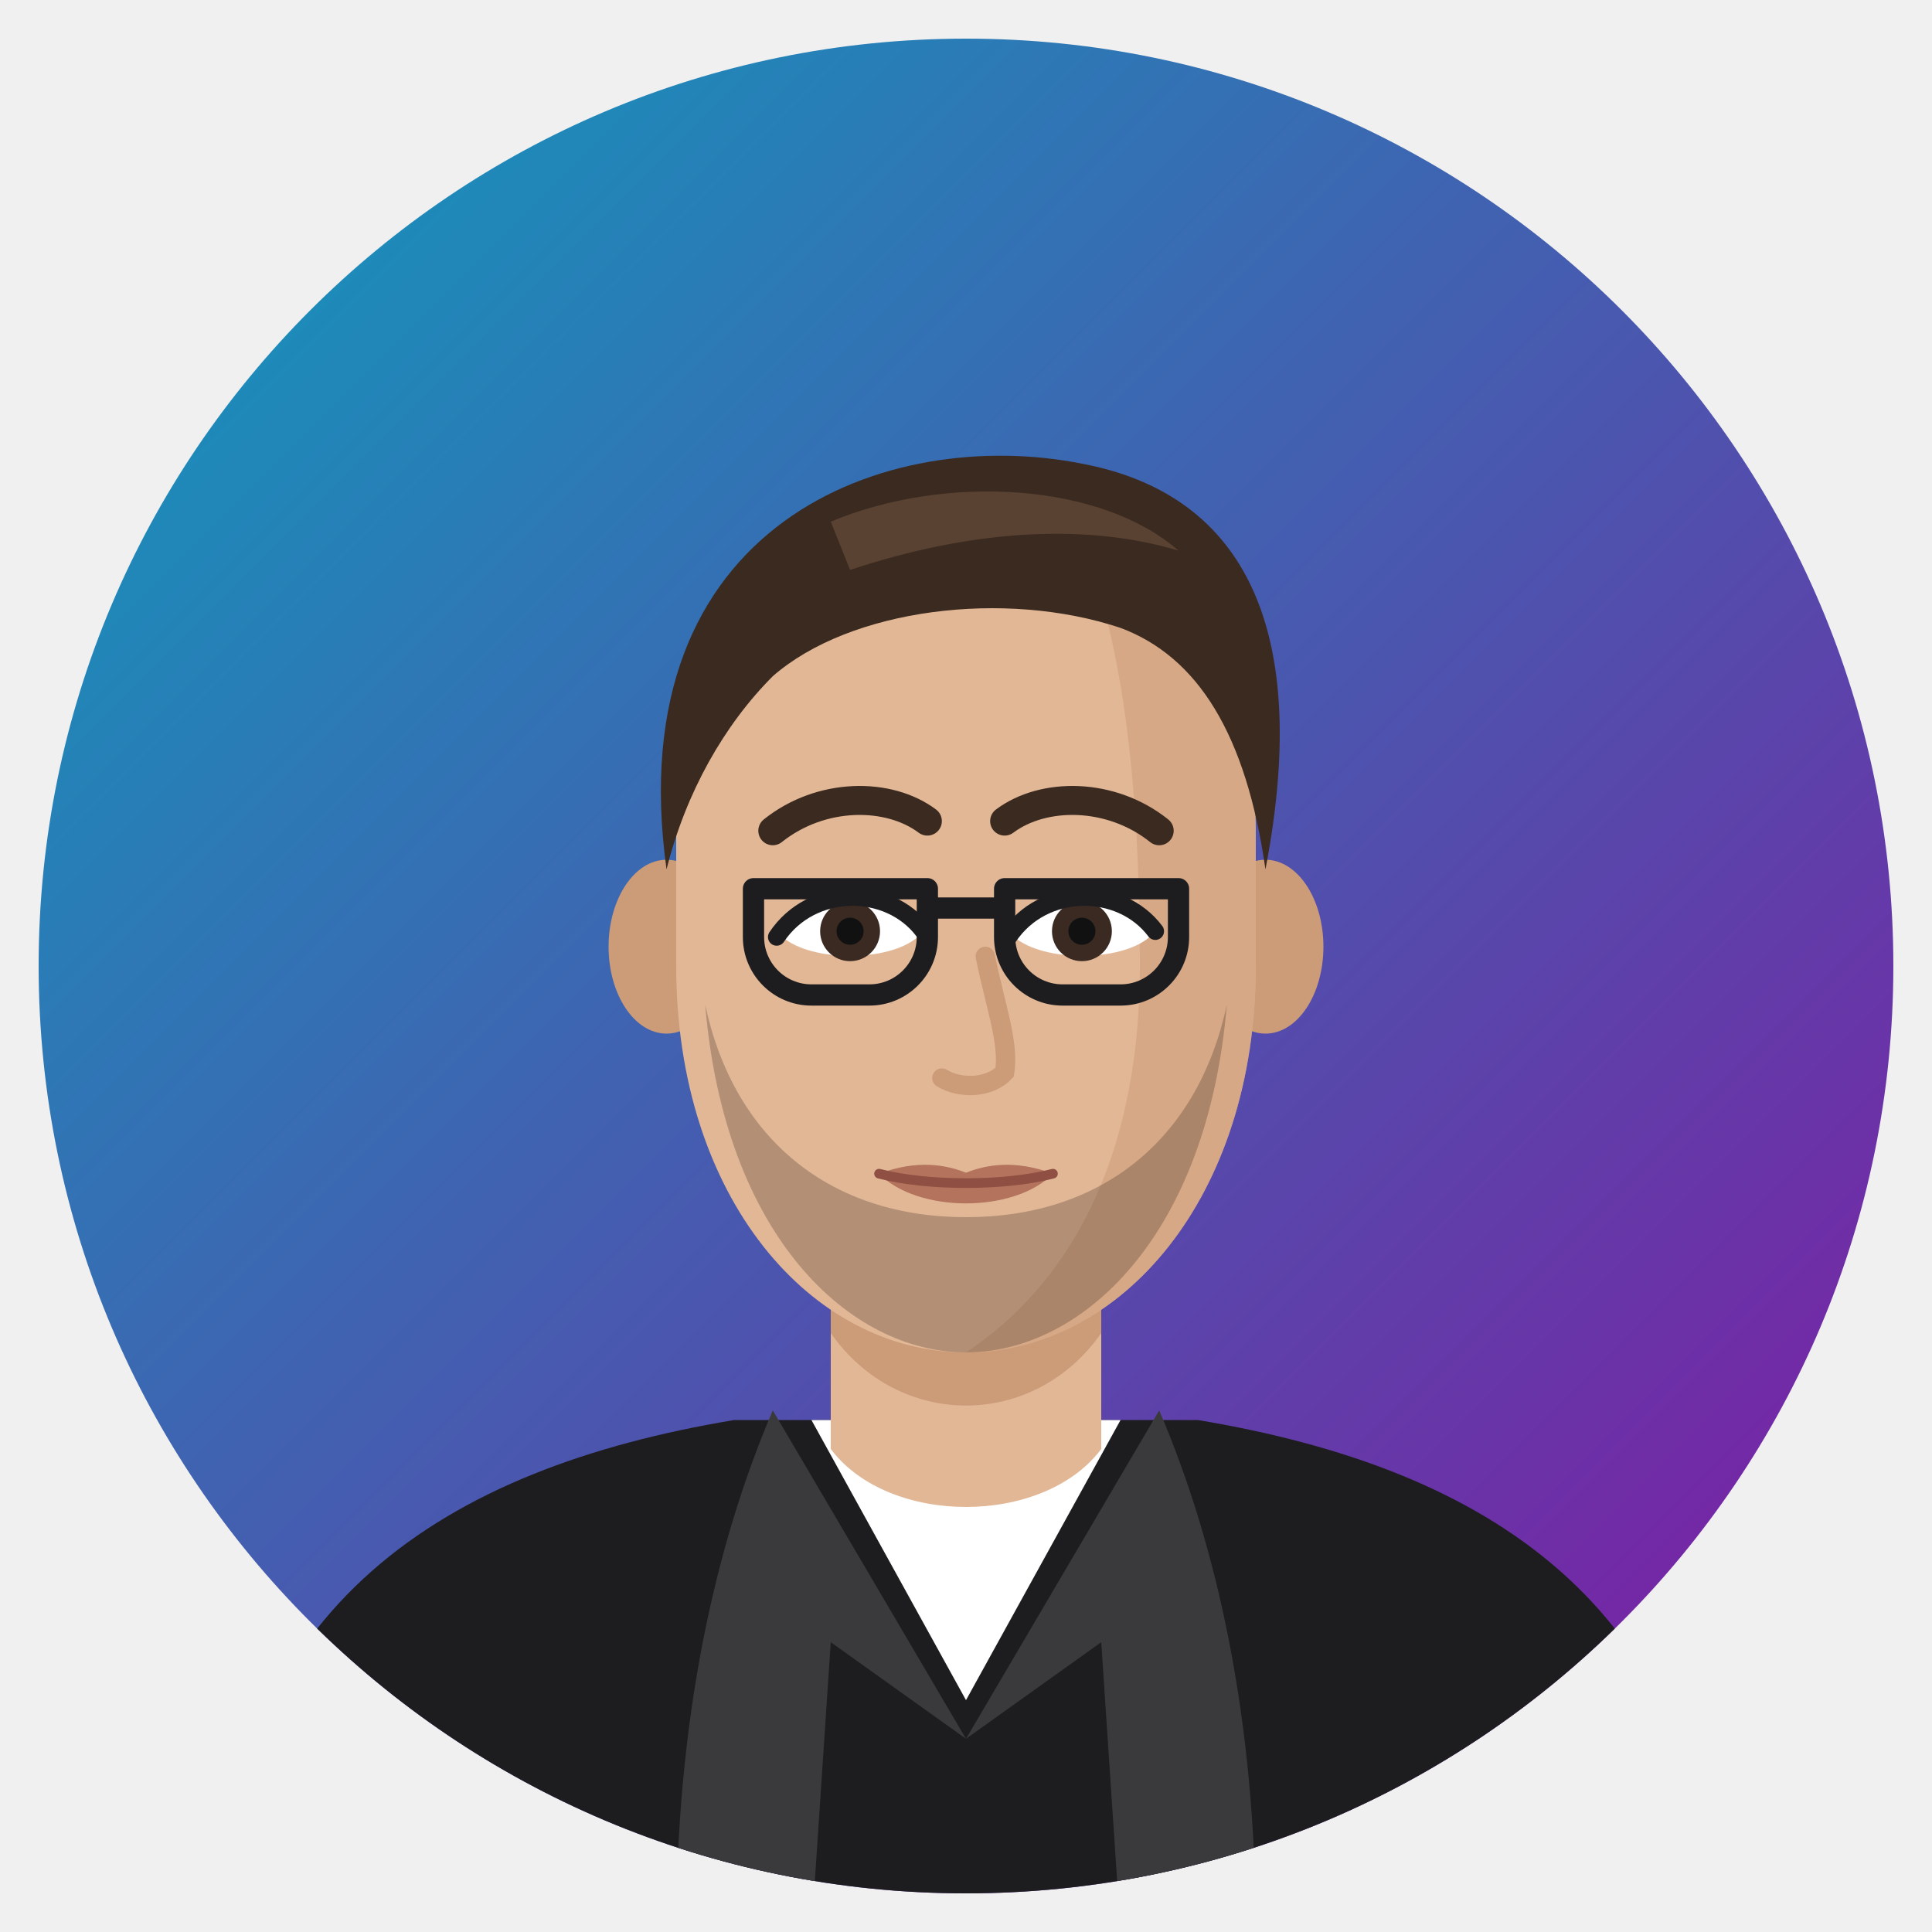
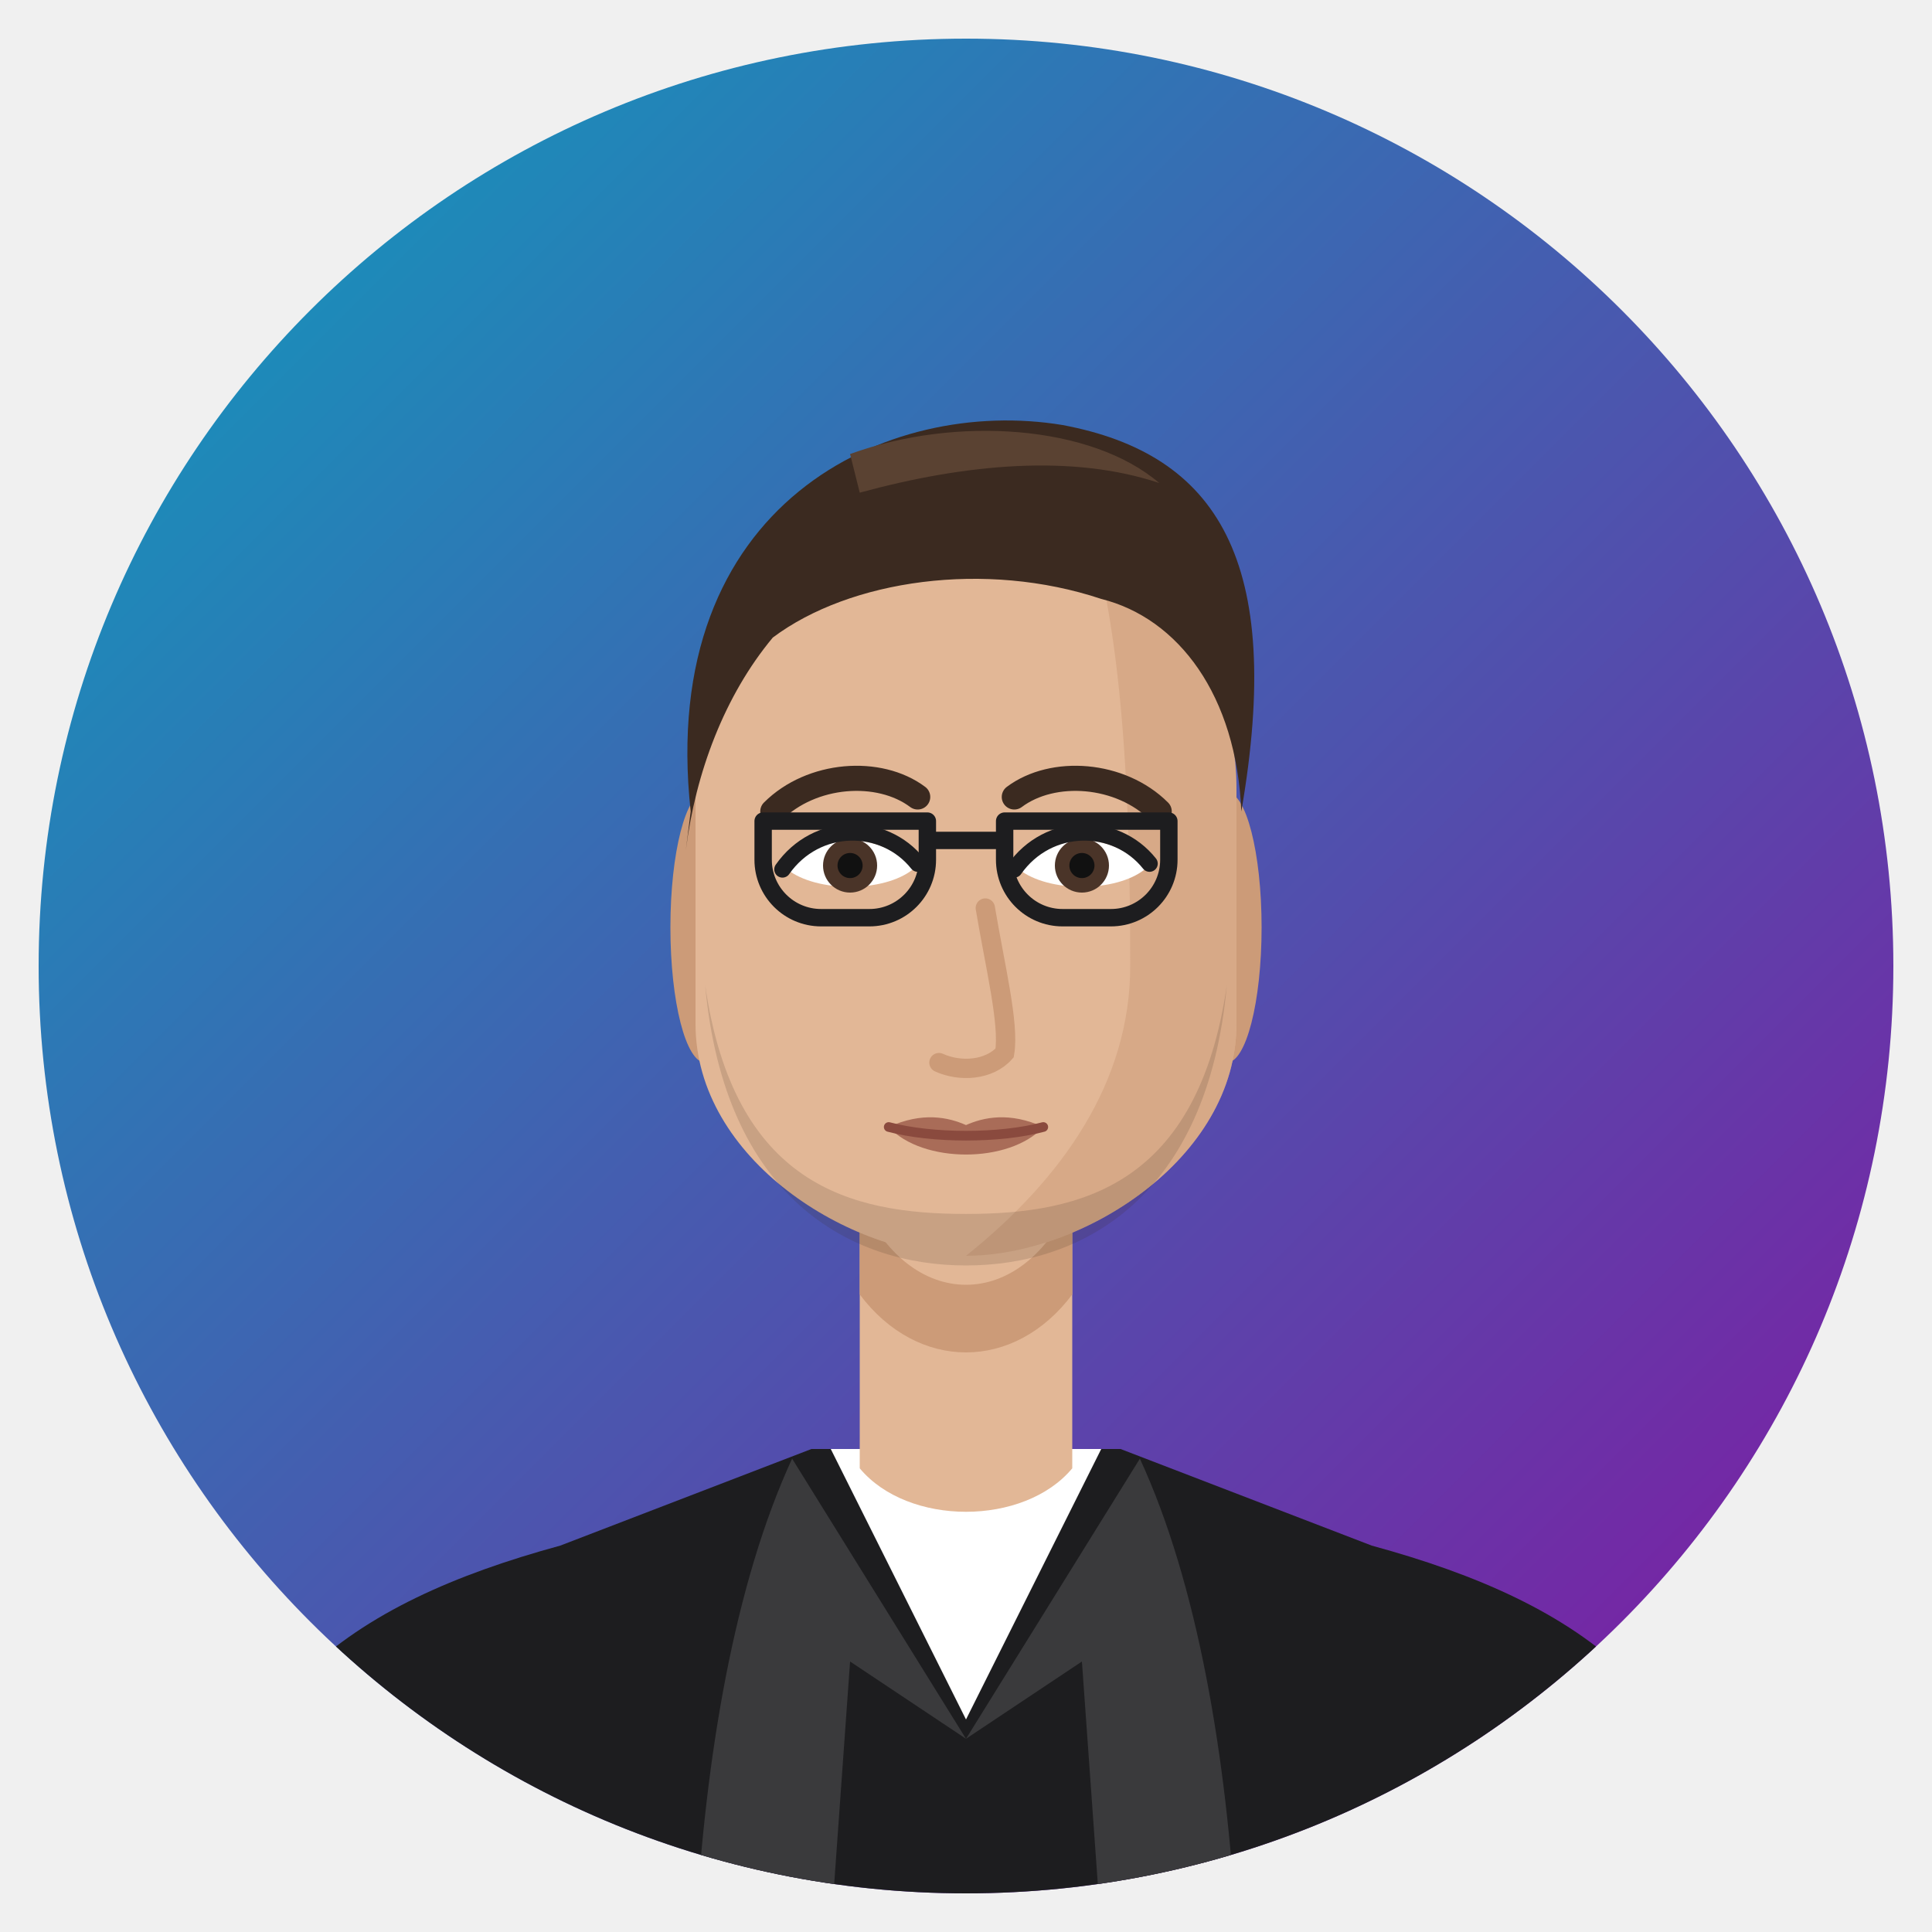
<svg xmlns="http://www.w3.org/2000/svg" viewBox="0 0 200 200">
  <defs>
    <linearGradient id="av-g" x1="0" y1="0" x2="1" y2="1">
      <stop offset="0" stop-color="#0b9fbd" />
      <stop offset="1" stop-color="#8613a1" />
    </linearGradient>
    <clipPath id="av-k">
      <circle cx="100" cy="100" r="96" />
    </clipPath>
  </defs>
  <circle cx="100" cy="100" r="96" fill="url(#av-g)" />
  <g clip-path="url(#av-k)">
-     <path d="M22 200 C24 166 46 152 76 147 L124 147 C154 152 176 166 178 200 Z" fill="#1d1d1f" />
-     <path d="M84 147 L100 176 L116 147 Z" fill="#ffffff" />
-     <path d="M80 146 L100 180 L86 170 L84 200 L70 200 C70 178 74 160 80 146 Z M120 146 L100 180 L114 170 L116 200 L130 200 C130 178 126 160 120 146 Z" fill="#3a3a3c" />
-     <path d="M86 122 H114 V150 C108 158 92 158 86 150 Z" fill="#e2b796" />
-     <path d="M86 128 C92 140 108 140 114 128 V138 C107 148 93 148 86 138 Z" fill="#cc9b78" />
-     <ellipse cx="69" cy="98" rx="6" ry="9" fill="#cc9b78" />
-     <ellipse cx="131" cy="98" rx="6" ry="9" fill="#cc9b78" />
-     <path d="M70 86 C70 52 130 52 130 86 L130 100 C130 124 116 140 100 140 C84 140 70 124 70 100 Z" fill="#e2b796" />
-     <path d="M112 56 C125 62 130 72 130 86 L130 100 C130 124 116 140 100 140 C112 132 118 118 118 100 C118 80 116 66 112 56 Z" fill="#cc9b78" opacity=".55" />
-     <path d="M69 90 C64 54 92 44 112 48 C128 51 136 64 131 90 C129 76 124 68 116 65 C104 61 88 63 80 70 C75 75 71 82 69 90 Z" fill="#3b2a20" />
-     <path d="M86 54 C98 49 114 50 122 57 C112 54 100 55 88 59 Z" fill="#5a4232" />
-     <path d="M73 104 C75 128 88 140 100 140 C112 140 125 128 127 104 C124 118 114 126 100 126 C86 126 76 118 73 104 Z" fill="#3b2a20" opacity=".28" />
-     <path d="M80 86 C85 82 92 82 96 85" fill="none" stroke="#3b2a20" stroke-width="3" stroke-linecap="round" />
-     <path d="M104 85 C108 82 115 82 120 86" fill="none" stroke="#3b2a20" stroke-width="3" stroke-linecap="round" />
-     <path d="M81 97 C84 92.5 92 92.5 95 97 C92 99.6 84 99.6 81 97 Z" fill="#ffffff" />
-     <circle cx="88" cy="96.4" r="3.1" fill="#3a2a22" />
-     <circle cx="88" cy="96.4" r="1.4" fill="#111" />
-     <path d="M80.4 97 C84 91.6 92 91.6 95.6 96.4" fill="none" stroke="#1d1d1f" stroke-width="1.8" stroke-linecap="round" />
-     <path d="M105 97 C108 92.5 116 92.5 119 97 C116 99.6 108 99.6 105 97 Z" fill="#ffffff" />
-     <circle cx="112" cy="96.4" r="3.1" fill="#3a2a22" />
-     <circle cx="112" cy="96.4" r="1.4" fill="#111" />
-     <path d="M104.4 97 C108 91.6 116 91.6 119.6 96.4" fill="none" stroke="#1d1d1f" stroke-width="1.8" stroke-linecap="round" />
-     <path d="M102 99 C103 104 104.5 108 104 111 C102.5 112.6 99.5 112.8 97.5 111.6" fill="none" stroke="#cc9b78" stroke-width="2" stroke-linecap="round" />
-     <path d="M91 121.5 C95 120 98 120.6 100 121.4 C102 120.6 105 120 109 121.5 C105 125.6 95 125.6 91 121.5 Z" fill="#b3735d" />
-     <path d="M91 121.5 C96 122.8 104 122.8 109 121.5" fill="none" stroke="#8f4f42" stroke-width="1" stroke-linecap="round" />
-     <path d="M78 92 h18 v5 a6 6 0 0 1-6 6 h-6 a6 6 0 0 1-6-6 z M104 92 h18 v5 a6 6 0 0 1-6 6 h-6 a6 6 0 0 1-6-6 z M96 94 h8" fill="none" stroke="#1d1d1f" stroke-width="2.2" stroke-linejoin="round" />
+     <path d="M20 200 C22 176 36 166 58 160 L84 150 H116 L142 160 C164 166 178 176 180 200 Z" fill="#1d1d1f" />
+     <path d="M86 150 L100 178 L114 150 Z" fill="#ffffff" />
+     <path d="M82 151 L100 180 L88 172 L86 200 L72 200 C73 182 76 164 82 151 Z M118 151 L100 180 L112 172 L114 200 L128 200 C127 182 124 164 118 151 Z" fill="#3a3a3c" />
+     <path d="M89 118 H111 V152 C106 158 94 158 89 152 Z" fill="#e2b796" />
+     <path d="M89 124 C94 136 106 136 111 124 V134 C105 142 95 142 89 134 Z" fill="#cc9b78" />
+     <ellipse cx="73" cy="96.0" rx="3.6" ry="14.0" fill="#cc9b78" />
+     <ellipse cx="127" cy="96.0" rx="3.6" ry="14.0" fill="#cc9b78" />
+     <path d="M72 82 C72 46 128 46 128 82 L128 106.0 C128 120 112 130 100 130 C88 130 72 120 72 106.0 Z" fill="#e2b796" />
+     <path d="M112 52 C122 58 128 68 128 82 L128 106.0 C128 120 112 130 100 130 C110 122 117 112.0 117 100.0 C117 80 116 64 112 52 Z" fill="#cc9b78" opacity=".5" />
+     <path d="M71.5 84.0 C68 52 92 41 110 44 C126 47 133 58 128.5 84.0 C128 72 122 64 114 62 C102 58 88 60 80 66 C75 72 72 80 71 88.0 Z" fill="#3b2a20" />
+     <path d="M88 47 C99 43 113 44 120 50 C111 47 100 48 89 51 Z" fill="#5a4232" />
+     <path d="M73 102.0 C75 124 88 131 100 131 C112 131 125 124 127 102.0 C124 122.667 112 125.667 100 125.667 C88 125.667 76 122.667 73 102.0 Z" fill="#3b2a20" opacity=".16" />
+     <path d="M80 84.0 C84 80.0 91 79.5 95 82.5" fill="none" stroke="#3b2a20" stroke-width="2.6" stroke-linecap="round" />
+     <path d="M105 82.5 C109 79.5 116 80.0 120 84.0" fill="none" stroke="#3b2a20" stroke-width="2.6" stroke-linecap="round" />
+     <path d="M81.5 90.0 C84.5 86.0 91.5 86.0 94.5 90.0 C91.5 92.4 84.5 92.4 81.5 90.0 Z" fill="#ffffff" />
+     <circle cx="88" cy="89.6" r="2.8" fill="#4a3428" />
+     <circle cx="88" cy="89.6" r="1.3" fill="#111" />
+     <path d="M81 90.0 C84.5 85.0 91.5 85.0 95 89.4" fill="none" stroke="#1d1d1f" stroke-width="1.7" stroke-linecap="round" />
+     <path d="M105.5 90.0 C108.5 86.0 115.5 86.0 118.5 90.0 C115.5 92.4 108.5 92.4 105.5 90.0 Z" fill="#ffffff" />
+     <circle cx="112" cy="89.6" r="2.8" fill="#4a3428" />
+     <circle cx="112" cy="89.6" r="1.3" fill="#111" />
+     <path d="M105 90.0 C108.5 85.0 115.5 85.0 119 89.4" fill="none" stroke="#1d1d1f" stroke-width="1.7" stroke-linecap="round" />
+     <path d="M102 94.0 C103 100.0 104.5 106.0 104 109.0 C102.4 110.8 99.4 111.0 97.2 110.0" fill="none" stroke="#cc9b78" stroke-width="2" stroke-linecap="round" />
+     <path d="M92 116.667 C95.5 115.067 98.2 115.667 100 116.467 C101.8 115.667 104.5 115.067 108 116.667 C104.5 120.467 95.5 120.467 92 116.667 Z" fill="#a96c58" />
+     <path d="M92 116.667 C96.5 117.867 103.5 117.867 108 116.667" fill="none" stroke="#8a4a3e" stroke-width="1" stroke-linecap="round" />
+     <path d="M79 85.0 h17 v4 a6 6 0 0 1-6 6 h-5 a6 6 0 0 1-6-6 z M104 85.0 h17 v4 a6 6 0 0 1-6 6 h-5 a6 6 0 0 1-6-6 z M96 87.0 h8" fill="none" stroke="#1d1d1f" stroke-width="1.8" stroke-linejoin="round" />
  </g>
</svg>
